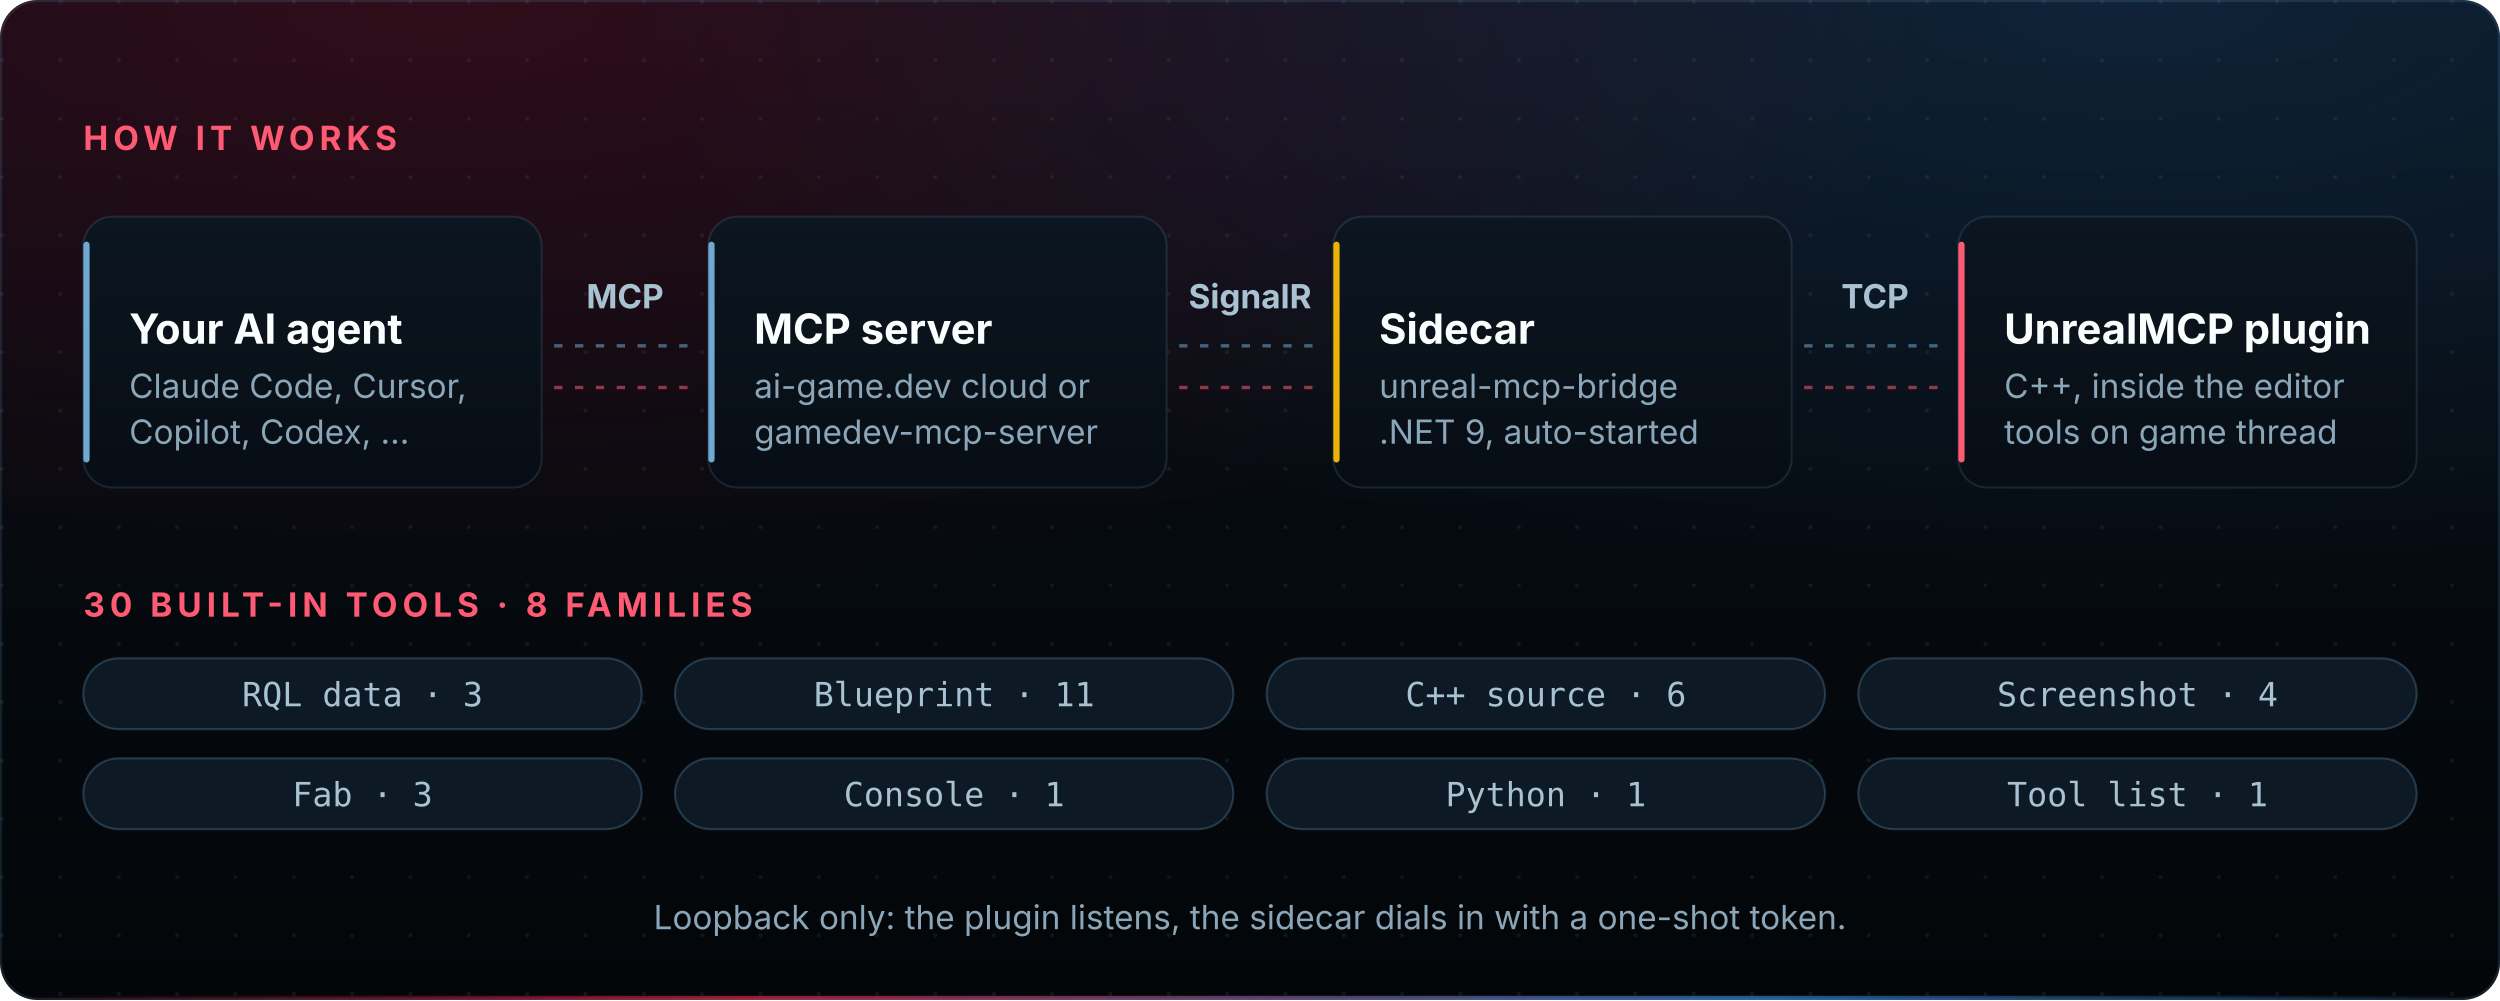
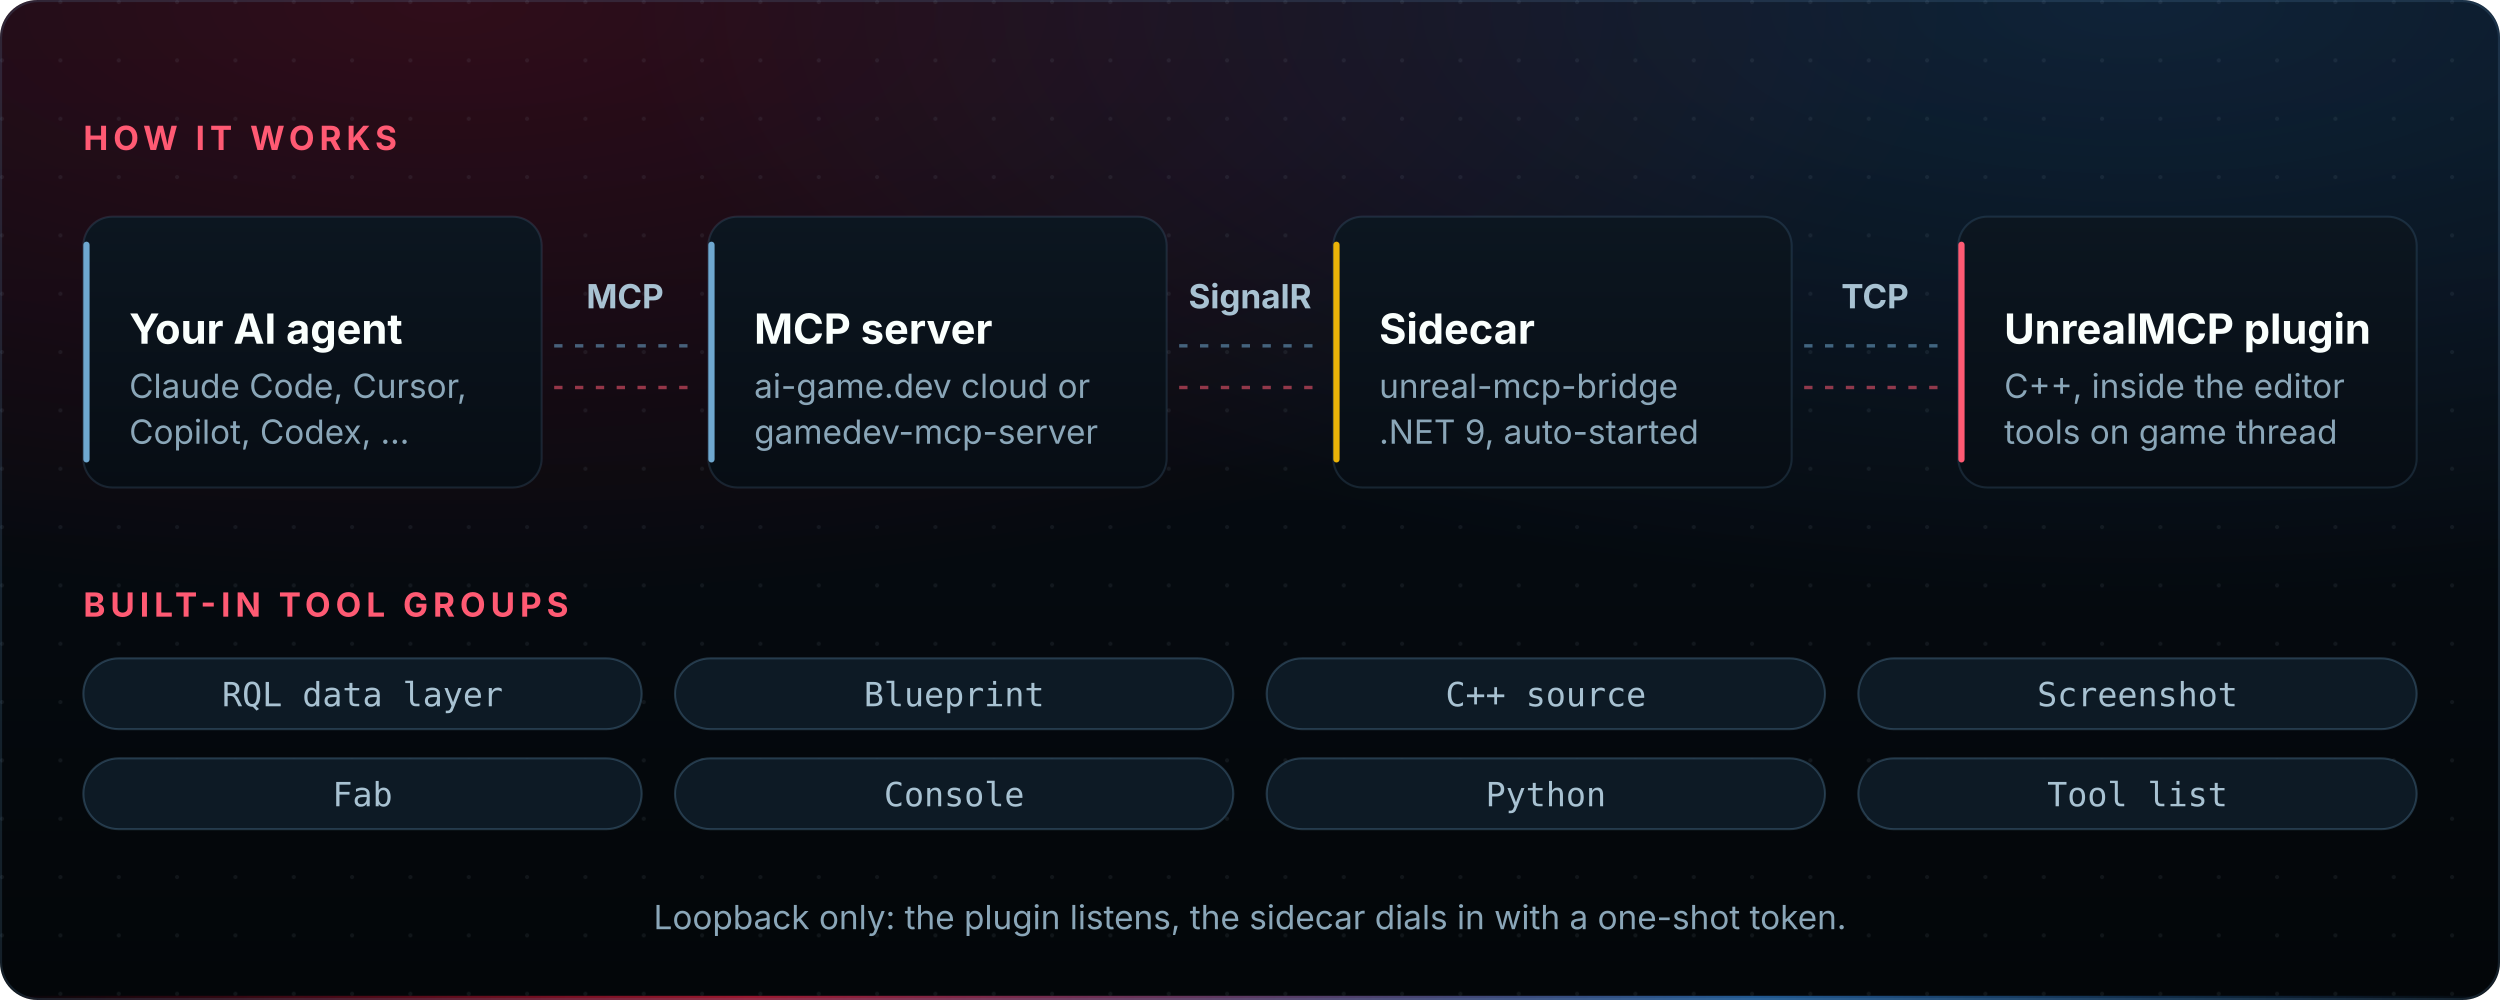
- <svg xmlns="http://www.w3.org/2000/svg" width="1200" height="480" viewBox="0 0 1200 480" role="img" aria-label="An AI agent talks MCP to the server (ai-game.dev cloud or a local gamedev-mcp-server); the server relays over SignalR to the unreal-mcp-bridge .NET sidecar, which reaches the UnrealMCP C++ plugin in the Unreal Editor over loopback TCP. 30 built-in tools in 8 families.">
+ <svg xmlns="http://www.w3.org/2000/svg" width="1200" height="480" viewBox="0 0 1200 480" role="img" aria-label="An AI agent talks MCP to the server (ai-game.dev cloud or a local gamedev-mcp-server); the server relays over SignalR to the unreal-mcp-bridge .NET sidecar, which reaches the UnrealMCP C++ plugin in the Unreal Editor over loopback TCP. Built-in tool groups: RQL data layer, Blueprint, C++ source, Screenshot, Fab, Console, Python, Tool list.">
  <defs>
    <linearGradient id="bg" x1="0" y1="0" x2="0" y2="1">
      <stop offset="0" stop-color="#080F17" />
      <stop offset="1" stop-color="#030609" />
    </linearGradient>
    <radialGradient id="hzR" cx="0.18" cy="0" r="0.6">
      <stop offset="0" stop-color="#FF002A" stop-opacity="0.16" />
      <stop offset="1" stop-color="#FF002A" stop-opacity="0" />
    </radialGradient>
    <radialGradient id="hzB" cx="0.85" cy="0" r="0.6">
      <stop offset="0" stop-color="#3B9BFF" stop-opacity="0.14" />
      <stop offset="1" stop-color="#3B9BFF" stop-opacity="0" />
    </radialGradient>
    <pattern id="dots" width="28" height="28" patternUnits="userSpaceOnUse">
      <circle cx="1" cy="1" r="1" fill="#A8C2D2" fill-opacity="0.08" />
    </pattern>
    <linearGradient id="rule" x1="0" y1="0" x2="1" y2="0">
      <stop offset="0" stop-color="#FF002A" stop-opacity="0" />
      <stop offset="0.3" stop-color="#FF2448" stop-opacity="0.6" />
      <stop offset="0.7" stop-color="#3B9BFF" stop-opacity="0.55" />
      <stop offset="1" stop-color="#3B9BFF" stop-opacity="0" />
    </linearGradient>
    <linearGradient id="card" x1="0" y1="0" x2="0" y2="1">
      <stop offset="0" stop-color="#0C1620" />
      <stop offset="1" stop-color="#070D14" />
    </linearGradient>
    <linearGradient id="logoL" gradientUnits="userSpaceOnUse" x1="512" y1="190" x2="512" y2="785">
      <stop offset="0" stop-color="#FFFFFF" />
      <stop offset="1" stop-color="#8395AD" />
    </linearGradient>
    <linearGradient id="logoR" gradientUnits="userSpaceOnUse" x1="512" y1="190" x2="512" y2="785">
      <stop offset="0" stop-color="#E1E8F1" />
      <stop offset="1" stop-color="#455974" />
    </linearGradient>
    <linearGradient id="logoB" gradientUnits="userSpaceOnUse" x1="512" y1="190" x2="512" y2="785">
      <stop offset="0" stop-color="#FFFFFF" />
      <stop offset="1" stop-color="#AABBD0" />
    </linearGradient>
    <radialGradient id="logoGlow">
      <stop offset="0" stop-color="#6FA8D0" stop-opacity=".18" />
      <stop offset="1" stop-color="#6FA8D0" stop-opacity="0" />
    </radialGradient>
    <linearGradient id="brand" x1="0" y1="0" x2="1" y2="1">
      <stop offset="0" stop-color="#FF5A73" />
      <stop offset="1" stop-color="#6FA8D0" />
    </linearGradient>
    <clipPath id="frame">
      <rect width="1200" height="480" rx="18" />
    </clipPath>
  </defs>
  <style>
    .s { font-family: Inter, 'Segoe UI', system-ui, -apple-system, Helvetica, Arial, sans-serif; } .m { font-family: 'JetBrains Mono', 'Cascadia Code', Consolas, Menlo, monospace; white-space: pre; }
    .pulse { animation: pulse 3.2s ease-in-out infinite; transform-box: fill-box; transform-origin: center; }
    @keyframes pulse { 0%,100% { opacity: .85; transform: scale(1); } 50% { opacity: 1; transform: scale(1.04); } }
    .spin { animation: spin 40s linear infinite; transform-box: fill-box; transform-origin: center; }
    .spin.r { animation-duration: 60s; animation-direction: reverse; }
    @keyframes spin { to { transform: rotate(360deg); } }
    .blink { animation: blink 1.1s steps(1) infinite; } @keyframes blink { 50% { opacity: 0; } }
    
    @media (prefers-reduced-motion: reduce) { * { animation: none !important; } }
  </style>
  <g clip-path="url(#frame)">
    <rect width="1200" height="480" fill="url(#bg)" />
    <rect width="1200" height="480" fill="url(#hzR)" />
    <rect width="1200" height="480" fill="url(#hzB)" />
    <rect width="1200" height="480" fill="url(#dots)" />
    <text x="40" y="72" text-anchor="start" class="s" font-size="16" font-weight="700" letter-spacing="2.4" fill="#FF5A73">HOW IT WORKS</text>
    <rect x="40" y="104" width="220" height="130" rx="14" fill="url(#card)" stroke="rgba(111,168,208,0.16)" />
    <rect x="40" y="116" width="3" height="106" rx="1.5" fill="#6FA8D0" />
    <text x="62" y="165.0" class="s" font-size="20" font-weight="700" fill="#FAFFFD">Your AI agent</text>
    <text x="62" y="191.0" class="s" font-size="16" fill="#8AA6B8">Claude Code, Cursor,</text>
    <text x="62" y="213.0" class="s" font-size="16" fill="#8AA6B8">Copilot, Codex, …</text>
    <rect x="340" y="104" width="220" height="130" rx="14" fill="url(#card)" stroke="rgba(111,168,208,0.16)" />
    <rect x="340" y="116" width="3" height="106" rx="1.5" fill="#6FA8D0" />
    <text x="362" y="165.0" class="s" font-size="20" font-weight="700" fill="#FAFFFD">MCP server</text>
    <text x="362" y="191.0" class="s" font-size="16" fill="#8AA6B8">ai-game.dev cloud or</text>
    <text x="362" y="213.0" class="s" font-size="16" fill="#8AA6B8">gamedev-mcp-server</text>
    <rect x="640" y="104" width="220" height="130" rx="14" fill="url(#card)" stroke="rgba(111,168,208,0.16)" />
    <rect x="640" y="116" width="3" height="106" rx="1.5" fill="#EAB308" />
    <text x="662" y="165.0" class="s" font-size="20" font-weight="700" fill="#FAFFFD">Sidecar</text>
    <text x="662" y="191.0" class="s" font-size="16" fill="#8AA6B8">unreal-mcp-bridge</text>
    <text x="662" y="213.0" class="s" font-size="16" fill="#8AA6B8">.NET 9, auto-started</text>
    <rect x="940" y="104" width="220" height="130" rx="14" fill="url(#card)" stroke="rgba(111,168,208,0.16)" />
    <rect x="940" y="116" width="3" height="106" rx="1.5" fill="#FF5A73" />
    <text x="962" y="165.0" class="s" font-size="20" font-weight="700" fill="#FAFFFD">UnrealMCP plugin</text>
    <text x="962" y="191.0" class="s" font-size="16" fill="#8AA6B8">C++, inside the editor</text>
    <text x="962" y="213.0" class="s" font-size="16" fill="#8AA6B8">tools on game thread</text>
    <text x="300.0" y="148" text-anchor="middle" class="s" font-size="16" font-weight="700" fill="#A8C2D2">MCP</text>
    <path id="w1" d="M266 166 L334 166" fill="none" stroke="#6FA8D0" stroke-opacity=".55" stroke-width="1.6" stroke-dasharray="4 6" />
    <circle r="4" fill="#6FA8D0">
      <animateMotion dur="1.6s" begin="-0.0s" repeatCount="indefinite">
        <mpath href="#w1" />
      </animateMotion>
    </circle>
    <path id="w2" d="M266 186 L334 186" fill="none" stroke="#FF5A73" stroke-opacity=".55" stroke-width="1.6" stroke-dasharray="4 6" />
    <circle r="4" fill="#FF5A73">
      <animateMotion dur="1.6s" begin="-0.8s" repeatCount="indefinite" keyPoints="1;0" keyTimes="0;1" calcMode="linear">
        <mpath href="#w2" />
      </animateMotion>
    </circle>
    <text x="600.0" y="148" text-anchor="middle" class="s" font-size="16" font-weight="700" fill="#A8C2D2">SignalR</text>
    <path id="w3" d="M566 166 L634 166" fill="none" stroke="#6FA8D0" stroke-opacity=".55" stroke-width="1.6" stroke-dasharray="4 6" />
    <circle r="4" fill="#6FA8D0">
      <animateMotion dur="1.6s" begin="-0.5s" repeatCount="indefinite">
        <mpath href="#w3" />
      </animateMotion>
    </circle>
    <path id="w4" d="M566 186 L634 186" fill="none" stroke="#FF5A73" stroke-opacity=".55" stroke-width="1.6" stroke-dasharray="4 6" />
    <circle r="4" fill="#FF5A73">
      <animateMotion dur="1.6s" begin="-1.3s" repeatCount="indefinite" keyPoints="1;0" keyTimes="0;1" calcMode="linear">
        <mpath href="#w4" />
      </animateMotion>
    </circle>
    <text x="900.0" y="148" text-anchor="middle" class="s" font-size="16" font-weight="700" fill="#A8C2D2">TCP</text>
    <path id="w5" d="M866 166 L934 166" fill="none" stroke="#6FA8D0" stroke-opacity=".55" stroke-width="1.6" stroke-dasharray="4 6" />
    <circle r="4" fill="#6FA8D0">
      <animateMotion dur="1.6s" begin="-1.0s" repeatCount="indefinite">
        <mpath href="#w5" />
      </animateMotion>
    </circle>
    <path id="w6" d="M866 186 L934 186" fill="none" stroke="#FF5A73" stroke-opacity=".55" stroke-width="1.6" stroke-dasharray="4 6" />
    <circle r="4" fill="#FF5A73">
      <animateMotion dur="1.6s" begin="-1.8s" repeatCount="indefinite" keyPoints="1;0" keyTimes="0;1" calcMode="linear">
        <mpath href="#w6" />
      </animateMotion>
    </circle>
-     <text x="40" y="296" text-anchor="start" class="s" font-size="16" font-weight="700" letter-spacing="2.4" fill="#FF5A73">30 BUILT-IN TOOLS · 8 FAMILIES</text>
+     <text x="40" y="296" text-anchor="start" class="s" font-size="16" font-weight="700" letter-spacing="2.4" fill="#FF5A73">BUILT-IN TOOL GROUPS</text>
    <g transform="translate(40 316)">
      <rect width="268" height="34" rx="17" fill="#0D1A25" stroke="rgba(111,168,208,0.45)" stroke-opacity=".6" />
-       <text x="134.0" y="23" text-anchor="middle" class="m" font-size="16" fill="#A8C2D2">RQL data · 3</text>
+       <text x="134.0" y="23" text-anchor="middle" class="m" font-size="16" fill="#A8C2D2">RQL data layer</text>
    </g>
    <g transform="translate(324 316)">
      <rect width="268" height="34" rx="17" fill="#0D1A25" stroke="rgba(111,168,208,0.45)" stroke-opacity=".6" />
-       <text x="134.0" y="23" text-anchor="middle" class="m" font-size="16" fill="#A8C2D2">Blueprint · 11</text>
+       <text x="134.0" y="23" text-anchor="middle" class="m" font-size="16" fill="#A8C2D2">Blueprint</text>
    </g>
    <g transform="translate(608 316)">
      <rect width="268" height="34" rx="17" fill="#0D1A25" stroke="rgba(111,168,208,0.45)" stroke-opacity=".6" />
-       <text x="134.0" y="23" text-anchor="middle" class="m" font-size="16" fill="#A8C2D2">C++ source · 6</text>
+       <text x="134.0" y="23" text-anchor="middle" class="m" font-size="16" fill="#A8C2D2">C++ source</text>
    </g>
    <g transform="translate(892 316)">
      <rect width="268" height="34" rx="17" fill="#0D1A25" stroke="rgba(111,168,208,0.45)" stroke-opacity=".6" />
-       <text x="134.0" y="23" text-anchor="middle" class="m" font-size="16" fill="#A8C2D2">Screenshot · 4</text>
+       <text x="134.0" y="23" text-anchor="middle" class="m" font-size="16" fill="#A8C2D2">Screenshot</text>
    </g>
    <g transform="translate(40 364)">
      <rect width="268" height="34" rx="17" fill="#0D1A25" stroke="rgba(111,168,208,0.45)" stroke-opacity=".6" />
-       <text x="134.0" y="23" text-anchor="middle" class="m" font-size="16" fill="#A8C2D2">Fab · 3</text>
+       <text x="134.0" y="23" text-anchor="middle" class="m" font-size="16" fill="#A8C2D2">Fab</text>
    </g>
    <g transform="translate(324 364)">
      <rect width="268" height="34" rx="17" fill="#0D1A25" stroke="rgba(111,168,208,0.45)" stroke-opacity=".6" />
-       <text x="134.0" y="23" text-anchor="middle" class="m" font-size="16" fill="#A8C2D2">Console · 1</text>
+       <text x="134.0" y="23" text-anchor="middle" class="m" font-size="16" fill="#A8C2D2">Console</text>
    </g>
    <g transform="translate(608 364)">
      <rect width="268" height="34" rx="17" fill="#0D1A25" stroke="rgba(111,168,208,0.45)" stroke-opacity=".6" />
-       <text x="134.0" y="23" text-anchor="middle" class="m" font-size="16" fill="#A8C2D2">Python · 1</text>
+       <text x="134.0" y="23" text-anchor="middle" class="m" font-size="16" fill="#A8C2D2">Python</text>
    </g>
    <g transform="translate(892 364)">
      <rect width="268" height="34" rx="17" fill="#0D1A25" stroke="rgba(111,168,208,0.45)" stroke-opacity=".6" />
-       <text x="134.0" y="23" text-anchor="middle" class="m" font-size="16" fill="#A8C2D2">Tool list · 1</text>
+       <text x="134.0" y="23" text-anchor="middle" class="m" font-size="16" fill="#A8C2D2">Tool list</text>
    </g>
    <text x="600.0" y="446" text-anchor="middle" class="s" font-size="16" fill="#8AA6B8">Loopback only: the plugin listens, the sidecar dials in with a one-shot token.</text>
    <rect x="0" y="478" width="1200" height="2" fill="url(#rule)" />
  </g>
  <rect x=".5" y=".5" width="1199" height="479" rx="18" fill="none" stroke="rgba(111,168,208,0.16)" />
</svg>
